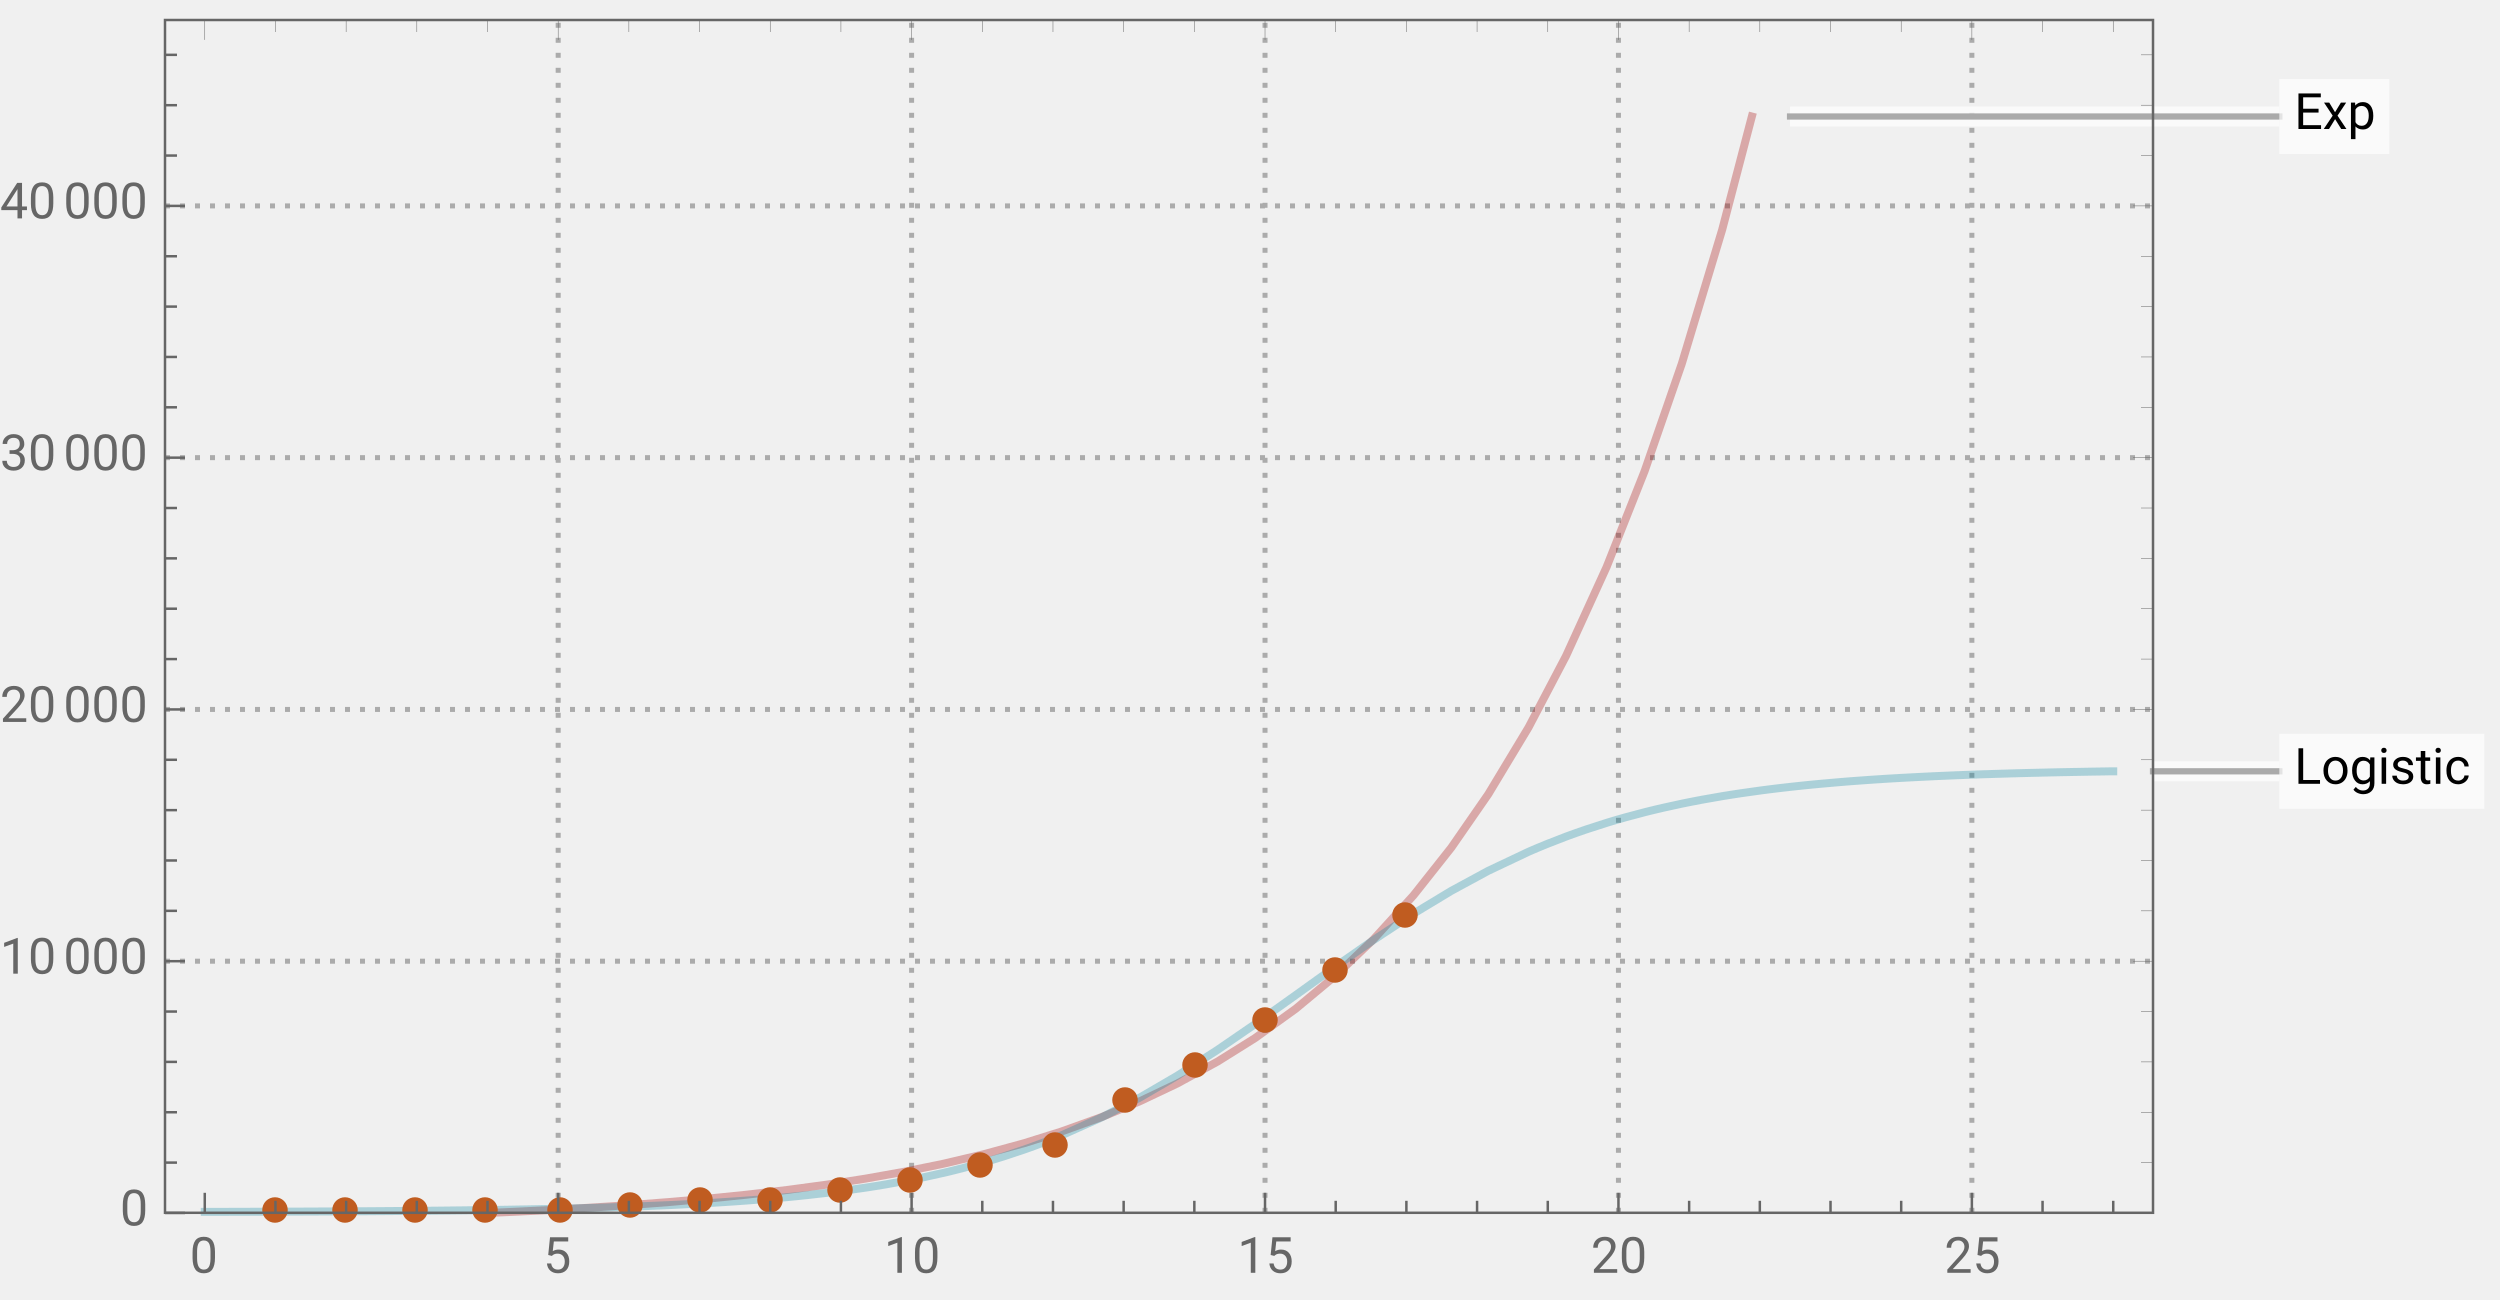
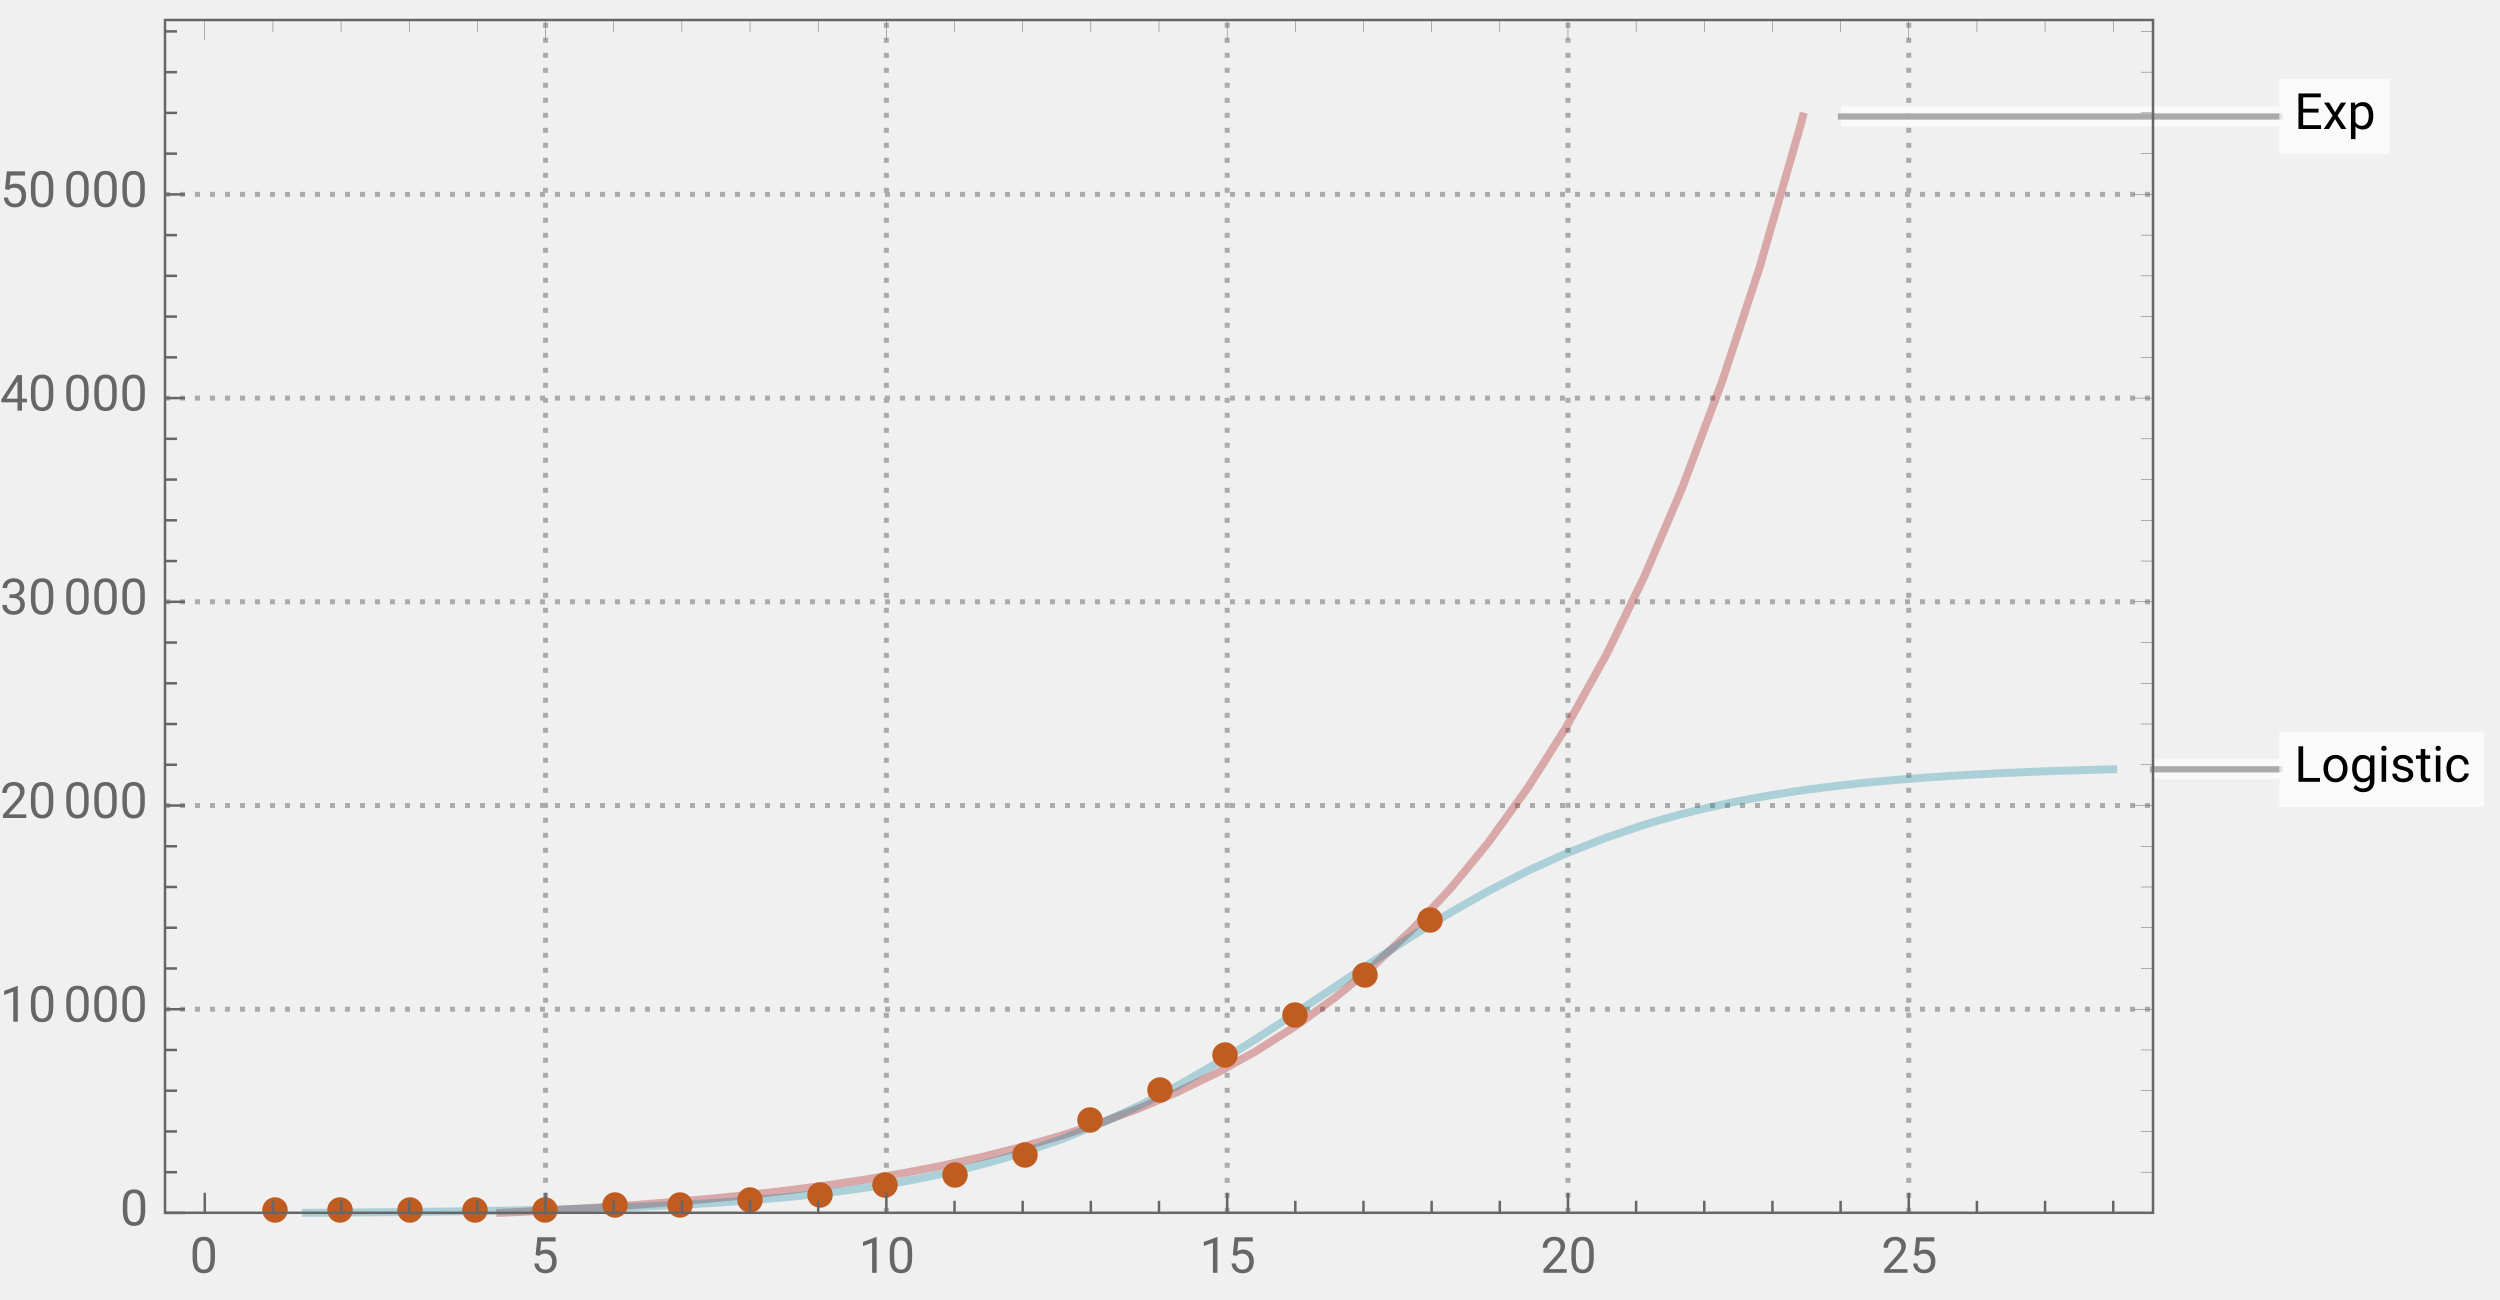
<svg xmlns="http://www.w3.org/2000/svg" xmlns:xlink="http://www.w3.org/1999/xlink" width="500pt" height="260pt" viewBox="0 0 500 260">
  <defs>
    <symbol overflow="visible" id="a">
      <path d="M1.766-.766h3.37V0H.825v-7.11h.942zm0 0" />
    </symbol>
    <symbol overflow="visible" id="b">
      <path d="M.445-2.691c0-.516.102-.98.305-1.395a2.25 2.25 0 01.848-.957c.363-.227.777-.34 1.246-.34.719 0 1.3.25 1.742.75.445.496.668 1.16.668 1.985v.066c0 .512-.098.977-.297 1.383a2.24 2.24 0 01-.844.957 2.35 2.35 0 01-1.261.34c-.715 0-1.297-.25-1.743-.746-.445-.5-.664-1.157-.664-1.977zm.907.109c0 .586.136 1.055.41 1.41.27.356.633.531 1.09.531.46 0 .824-.18 1.093-.539.27-.36.407-.863.407-1.511 0-.579-.137-1.047-.415-1.407a1.312 1.312 0 00-1.093-.543c-.446 0-.809.18-1.082.536-.274.355-.41.863-.41 1.523zm0 0" />
    </symbol>
    <symbol overflow="visible" id="c">
      <path d="M.469-2.688c0-.82.191-1.476.57-1.964.383-.485.887-.73 1.516-.73.644 0 1.148.23 1.507.687l.043-.586h.825v5.156c0 .684-.2 1.219-.606 1.613-.406.395-.949.59-1.633.59a2.71 2.71 0 01-1.12-.242c-.364-.164-.641-.387-.833-.668l.469-.543c.387.477.86.719 1.418.719.441 0 .785-.125 1.031-.371.246-.246.367-.598.367-1.047v-.453c-.359.418-.855.625-1.48.625-.617 0-1.117-.25-1.5-.746-.383-.5-.574-1.18-.574-2.04zm.906.106c0 .594.125 1.062.367 1.402.246.34.586.512 1.028.512.57 0 .988-.262 1.253-.777V-3.86c-.277-.504-.691-.754-1.246-.754-.437 0-.78.168-1.027.511-.25.344-.375.848-.375 1.52zm0 0" />
    </symbol>
    <symbol overflow="visible" id="d">
      <path d="M1.664 0H.762v-5.281h.902zM.688-6.684c0-.148.046-.27.136-.37.09-.102.223-.153.395-.153.176 0 .312.05.402.152.09.102.137.223.137.371 0 .145-.047.27-.137.364-.09.097-.223.148-.402.148-.176 0-.305-.047-.395-.148a.518.518 0 01-.136-.364zm0 0" />
    </symbol>
    <symbol overflow="visible" id="e">
      <path d="M3.758-1.402a.659.659 0 00-.274-.567c-.183-.136-.504-.254-.96-.351-.458-.098-.82-.215-1.09-.352-.27-.137-.47-.297-.598-.488a1.161 1.161 0 01-.191-.672c0-.434.183-.8.55-1.098.367-.3.832-.453 1.403-.453.597 0 1.086.156 1.457.465.375.309.558.707.558 1.188h-.906c0-.247-.105-.461-.316-.641-.211-.18-.473-.27-.793-.27-.328 0-.586.075-.77.22a.666.666 0 00-.281.558c0 .218.086.383.258.496.172.11.484.215.937.316.45.102.817.219 1.094.36.281.14.488.308.625.507.133.196.203.434.203.72 0 .472-.191.85-.566 1.136-.38.285-.868.426-1.473.426-.422 0-.797-.075-1.121-.223a1.852 1.852 0 01-.766-.629 1.513 1.513 0 01-.273-.871h.902a.93.93 0 00.363.719c.227.18.528.265.895.265.344 0 .617-.066.824-.207a.635.635 0 00.309-.554zm0 0" />
    </symbol>
    <symbol overflow="visible" id="f">
      <path d="M1.91-6.563v1.282h.985v.695H1.91v3.277c0 .211.043.371.13.477.089.105.237.16.452.16.102 0 .246-.023.43-.062V0a2.573 2.573 0 01-.695.098c-.403 0-.707-.121-.914-.368-.204-.242-.305-.59-.305-1.039v-3.277H.043v-.695h.965v-1.282zm0 0" />
    </symbol>
    <symbol overflow="visible" id="g">
      <path d="M2.805-.64a1.3 1.3 0 00.843-.294 1.01 1.01 0 00.399-.73h.855c-.015.3-.12.59-.312.863a2.03 2.03 0 01-.77.653 2.2 2.2 0 01-1.015.246c-.72 0-1.293-.239-1.72-.72C.66-1.101.45-1.757.45-2.593v-.148c0-.516.094-.973.285-1.375.188-.399.457-.711.813-.93.351-.223.77-.336 1.25-.336.594 0 1.086.18 1.476.535.395.356.602.817.63 1.38h-.856a1.238 1.238 0 00-.387-.84 1.217 1.217 0 00-.863-.333c-.457 0-.813.168-1.067.496-.253.332-.378.81-.378 1.434v.172c0 .61.125 1.078.375 1.406.25.328.609.492 1.078.492zm0 0" />
    </symbol>
    <symbol overflow="visible" id="h">
      <path d="M4.844-3.285H1.762v2.52h3.582V0H.824v-7.11h4.469v.774H1.762v2.281h3.082zm0 0" />
    </symbol>
    <symbol overflow="visible" id="i">
      <path d="M2.457-3.355l1.172-1.926h1.055l-1.73 2.61L4.733 0H3.691L2.47-1.977 1.25 0H.2l1.784-2.672-1.73-2.61h1.043zm0 0" />
    </symbol>
    <symbol overflow="visible" id="j">
      <path d="M5.148-2.582c0 .805-.187 1.45-.554 1.941-.367.493-.864.739-1.492.739-.641 0-1.149-.203-1.516-.61v2.543H.684V-5.28h.824l.047.586c.367-.457.875-.688 1.53-.688.634 0 1.138.242 1.509.719.367.48.554 1.144.554 2zm-.906-.106c0-.593-.125-1.062-.379-1.41-.254-.343-.601-.515-1.047-.515-.546 0-.957.242-1.23.726v2.524c.27.48.684.722 1.242.722.434 0 .777-.171 1.031-.515.258-.344.383-.852.383-1.532zm0 0" />
    </symbol>
    <symbol overflow="visible" id="k">
      <path d="M5.047-3.031c0 1.058-.18 1.844-.54 2.36-.362.51-.925.769-1.694.769-.758 0-1.32-.25-1.684-.754C.766-1.16.574-1.91.562-2.91v-1.207c0-1.043.18-1.82.54-2.328.363-.508.93-.762 1.703-.762.765 0 1.328.246 1.687.734.36.489.547 1.246.555 2.27zm-.902-1.235c0-.765-.106-1.324-.32-1.675-.216-.348-.555-.524-1.02-.524-.465 0-.801.176-1.012.524-.211.347-.32.882-.328 1.605v1.445c0 .77.113 1.336.336 1.704.222.367.558.546 1.012.546.445 0 .777-.171.992-.515.218-.344.332-.89.34-1.633zm0 0" />
    </symbol>
    <symbol overflow="visible" id="l">
      <path d="M1.008-3.563l.36-3.546h3.64v.836H2.133l-.215 1.937a2.32 2.32 0 011.187-.309c.649 0 1.16.215 1.543.645.383.426.57 1.004.57 1.734 0 .735-.195 1.309-.593 1.73-.395.423-.945.634-1.656.634-.63 0-1.14-.176-1.54-.524C1.032-.773.81-1.254.75-1.87h.855c.055.406.2.715.434.922.234.207.547.308.93.308.422 0 .75-.14.988-.43.238-.284.36-.679.36-1.187 0-.472-.13-.855-.387-1.144-.258-.285-.606-.43-1.035-.43-.395 0-.704.086-.926.258l-.242.195zm0 0" />
    </symbol>
    <symbol overflow="visible" id="m">
      <path d="M3.559 0h-.907v-6.02l-1.824.668v-.82l2.59-.973h.14zm0 0" />
    </symbol>
    <symbol overflow="visible" id="n">
      <path d="M5.25 0H.59v-.648l2.46-2.735c.364-.414.618-.75.755-1.008.14-.257.21-.527.21-.804 0-.371-.113-.676-.34-.914-.222-.239-.523-.356-.898-.356-.449 0-.797.13-1.047.383-.25.254-.37.613-.37 1.066H.452c0-.652.211-1.183.633-1.586.422-.402.984-.605 1.691-.605.66 0 1.184.172 1.567.52.386.347.578.808.578 1.382 0 .703-.445 1.535-1.336 2.5L1.68-.738h3.57zm0 0" />
    </symbol>
    <symbol overflow="visible" id="o">
      <path d="M1.906-3.992h.676c.426-.008.762-.121 1.008-.34.242-.219.363-.512.363-.883 0-.832-.414-1.25-1.242-1.25-.39 0-.703.113-.938.336-.23.223-.347.516-.347.887H.523c0-.563.204-1.031.618-1.406.41-.372.933-.559 1.57-.559.672 0 1.195.176 1.578.531.379.356.57.848.57 1.48 0 .31-.101.61-.3.9a1.81 1.81 0 01-.817.648c.39.125.692.328.903.617.214.285.32.636.32 1.047 0 .64-.207 1.144-.625 1.52-.418.374-.957.562-1.625.562s-1.211-.18-1.63-.543c-.417-.36-.624-.836-.624-1.43h.906c0 .375.121.672.367.898.243.227.57.336.98.336.438 0 .77-.113 1-.34.231-.23.349-.554.349-.98 0-.414-.125-.734-.383-.953-.254-.223-.618-.336-1.098-.344h-.676zm0 0" />
    </symbol>
    <symbol overflow="visible" id="p">
      <path d="M4.406-2.387h.985v.739h-.985V0h-.91v-1.648H.258v-.536L3.44-7.109h.965zm-3.12 0h2.21v-3.488l-.105.195zm0 0" />
    </symbol>
  </defs>
-   <path d="M111.637 242.559V4m70.683 238.559V4m70.684 238.559V4m70.687 238.559V4m70.684 238.559V4M33 192.238h397.602M33 141.887h397.602M33 91.531h397.602M33 41.18h397.602" fill="none" stroke="#666" stroke-opacity=".5" stroke-dasharray="1,2" stroke-miterlimit="3.25" />
-   <path d="M98.3 242.559l5.044-.223 7.472-.379 8.102-.477 7.562-.507 7.41-.57 8.048-.712 7.503-.765 8.137-.95 7.988-1.078 7.446-1.156 8.082-1.441 7.539-1.543 8.172-1.93 8.02-2.187 7.484-2.344 8.117-2.922 7.574-3.14 7.426-3.52 8.058-4.387 7.52-4.707 8.148-5.871 8-6.66 7.461-7.13 8.094-8.894 7.555-9.543 7.406-10.699 8.035-13.332L313.2 131.2l8.13-17.82 7.589-19.152 7.437-21.48 8.07-26.774 5.946-22.672" fill="none" stroke-width="1.6" stroke-linecap="square" stroke="#a60000" stroke-opacity=".3" stroke-miterlimit="3.25" />
-   <path d="M40.953 242.379h.469l.465-.004h.937l1.875-.004.117-.004h.817l.937-.004 1.875-.004h.508l.508-.004 1.016-.003 2.027-.004h.129l.125-.004h.762l3.046-.012h.239l.234-.004h.477l.945-.004 1.898-.008h.235l.238-.004h.473l.949-.003 1.898-.012h.465l.465-.004.926-.004 1.86-.012h.464l.465-.004.93-.003 1.859-.012h.125l.129-.004h.25l.504-.004 1.008-.004 2.015-.016h.254l.25-.003.508-.004 3.023-.024h.235l.234-.004.473-.004.941-.007 1.88-.016h.116l.121-.004h.235l.468-.004.942-.012 1.883-.015.125-.004h.129l.254-.004.511-.004 3.059-.035h.129l.125-.004.254-.004.511-.004 1.02-.012 2.039-.027.125-.004h.125l.75-.011 1.004-.012 2-.031h.125l.125-.004.25-.004.504-.008 1-.016 2-.035h.117l.117-.004.234-.004.465-.007.934-.016 1.871-.035.113-.004h.118l.234-.004.469-.012 2.8-.058.125-.004h.13l.25-.008.507-.012 1.012-.023 2.027-.047.25-.008.254-.008.508-.011 1.012-.028 2.027-.054.234-.008.239-.008.472-.012.946-.027 1.89-.063.235-.007.238-.004.473-.016.945-.035 1.89-.067.114-.004.117-.003.23-.008.465-.016.926-.035 1.852-.074.117-.004.117-.008.23-.008.465-.02.926-.038 1.852-.082.129-.008.125-.004.25-.012.503-.023 1.004-.051 2.012-.102.125-.004.125-.007.254-.012.5-.027 1.008-.055 2.012-.117.117-.004.351-.024.469-.027.938-.059 1.875-.12.468-.032.473-.031.937-.063 1.875-.136.13-.012.124-.008.762-.058 1.02-.079 2.03-.168.13-.007.129-.012.254-.024.507-.042 1.016-.09 2.035-.188.5-.047.496-.05 1-.098 1.996-.211 3.996-.453.114-.016.117-.015.234-.028 1.395-.176 1.863-.242 3.723-.531.129-.02.125-.02.254-.038.503-.078 1.008-.16 2.024-.329 4.039-.726.117-.02.351-.07.473-.09.942-.183 1.886-.387 3.77-.836.129-.027.125-.032.258-.058.511-.121 1.02-.25 2.043-.516 4.086-1.117.25-.07.25-.075.5-.144 1.004-.301 2.007-.621 4.008-1.336.117-.043.118-.04.234-.085.469-.164.933-.336 1.871-.7 3.743-1.484 8.117-3.64 7.574-3.934 7.426-4.332 8.058-5.172 7.52-5.164 8.148-5.812 8-5.739 7.461-5.21 8.094-5.333 7.555-4.562 7.406-4.012 8.035-3.8.938-.407.937-.398 1.871-.77 3.75-1.457.13-.047.124-.047.254-.093 1.523-.551 2.032-.703 4.066-1.313.117-.035.118-.039.238-.07.476-.145.946-.281 1.898-.543 3.797-1.008.113-.031.117-.027.235-.059.465-.117.93-.227 1.859-.437 3.718-.813.13-.027.124-.024.25-.05.508-.106 1.008-.199 2.016-.387 4.035-.707.12-.02.352-.058.47-.074.945-.152 1.882-.286 3.766-.53.125-.016.129-.02.254-.031.511-.067 1.02-.132 2.043-.247.125-.015.129-.016.254-.027.512-.059 1.019-.117 2.04-.219.124-.015.125-.012.254-.027.5-.051 1-.098 2.004-.191 4.008-.352.117-.008.117-.011.234-.016.465-.039.934-.074 1.871-.14.234-.016.23-.016.47-.035.933-.067 1.871-.125.125-.007.13-.008.25-.016.507-.035 1.012-.063 2.027-.117.129-.008.125-.007.254-.016.508-.027 1.011-.055 2.028-.105.117-.008.117-.004.238-.012 1.418-.07 1.891-.09 3.785-.16.117-.004.114-.004.234-.008.46-.02.93-.035 1.856-.066.113-.004.118-.004.23-.011.465-.016.926-.031 1.855-.059.125-.004.129-.004.25-.008.504-.015 1.004-.031 2.015-.059.125-.004h.125l.25-.008.504-.015 1.008-.028 2.012-.047.234-.007.235-.004 1.406-.035 1.879-.043h.117l.117-.004.235-.004.472-.012.938-.02 1.879-.035.129-.004.132-.003.786-.012 1.046-.02 2.098-.039h.129l.133-.004 1.832-.027.133-.004h.128l.262-.004.528-.008.128-.004h.133l.262-.003.129-.004h.133l.129-.004h.132" fill="none" stroke-width="1.6" stroke-linecap="square" stroke="#0d86a0" stroke-opacity=".3" stroke-miterlimit="3.25" />
-   <path d="M430.602 154.262h25.265" fill="none" stroke-width="4" stroke-linejoin="round" stroke="#fff" stroke-opacity=".667" stroke-miterlimit="3.25" />
-   <path d="M430.602 154.262h25.265" fill="none" stroke-width="1.25" stroke-linecap="square" stroke="#aaa" stroke-miterlimit="3.25" />
-   <path d="M496.867 146.762v15h-41v-15zm0 0" fill="#fff" fill-opacity=".667" />
-   <use xlink:href="#a" x="458.868" y="156.76" />
-   <use xlink:href="#b" x="464.249" y="156.76" />
-   <use xlink:href="#c" x="469.952" y="156.76" />
-   <use xlink:href="#d" x="475.562" y="156.76" />
-   <use xlink:href="#e" x="477.989" y="156.76" />
-   <use xlink:href="#f" x="483.145" y="156.76" />
-   <use xlink:href="#d" x="486.412" y="156.76" />
-   <use xlink:href="#g" x="488.839" y="156.76" />
-   <path d="M358.008 23.3h97.86" fill="none" stroke-width="4" stroke-linejoin="round" stroke="#fff" stroke-opacity=".667" stroke-miterlimit="3.25" />
-   <path d="M358.008 23.3h97.86" fill="none" stroke-width="1.25" stroke-linecap="square" stroke="#aaa" stroke-miterlimit="3.25" />
+   <path d="M109.113 242.559V4m68.16 238.559V4m68.161 238.559V4m68.16 238.559V4m68.16 238.559V4M33 201.844h397.602M33 161.102h397.602M33 120.36h397.602M33 79.617h397.602M33 38.875h397.602" fill="none" stroke="#666" stroke-opacity=".5" stroke-dasharray="1,2" stroke-miterlimit="3.25" />
+   <path d="M100.063 242.559l3.28-.149 7.473-.39 8.102-.48 7.562-.513 7.41-.57 8.048-.703 7.503-.75 8.137-.926 7.988-1.043 7.446-1.11 8.082-1.366 7.539-1.461 8.172-1.805 8.02-2.027 7.484-2.16 8.117-2.668L228 221.59l7.426-3.164 8.058-3.914 7.52-4.164 8.148-5.153 8-5.793 7.461-6.16 8.094-7.613 7.555-8.113 7.406-9.02 8.035-11.148 7.496-11.86 8.13-14.668 7.589-15.636 7.437-17.399 8.07-21.515 7.536-22.907 8.16-28.332.438-1.73" fill="none" stroke-width="1.6" stroke-linecap="square" stroke="#a60000" stroke-opacity=".3" stroke-miterlimit="3.25" />
+   <path d="M61.195 242.559l2.957-.016h.114l.117-.004h.234l.465-.004.926-.004 1.86-.015h.464l3.254-.028h.254l.25-.004 3.527-.027 4.035-.039h.118l.117-.004h.234l.473-.008.941-.008 1.88-.02.116-.003h.121l.235-.004.468-.004 2.825-.035h.125l.129-.004h.254l.511-.008 1.02-.011 2.039-.032h.129l.125-.004.254-.003.511-.004 3.059-.047.125-.004h.125l.25-.004.5-.012 1.004-.015 2-.036 4.004-.074.234-.008.234-.004.465-.007.934-.02 1.871-.043 3.734-.09h.125l.13-.004.25-.007.507-.012 1.012-.027 2.027-.055 4.051-.125.234-.008.239-.004 1.418-.047 1.89-.066 3.781-.145.114-.004.117-.003.23-.012.465-.016.926-.039 1.852-.082 3.707-.172.129-.008.125-.004.25-.011.503-.028 1.004-.05 2.012-.11 4.024-.234.937-.063.938-.058 1.875-.125 3.753-.274.13-.011.124-.008.254-.024.508-.039 1.02-.082 2.03-.168 4.071-.37.25-.024.25-.028.496-.046 1-.102 1.996-.21 3.996-.454.114-.012.117-.015.234-.028 1.395-.175 1.863-.239 3.723-.52.129-.019.125-.02.254-.035.503-.078 1.008-.152 2.024-.32 4.039-.696.117-.023.117-.02.234-.043.473-.085.942-.18 1.886-.363 3.77-.79.129-.027.125-.027.258-.059.511-.113 1.02-.23 2.043-.481 4.086-1.035.125-.035.125-.032.25-.07.5-.133 1.004-.277 2.007-.57 4.008-1.223 7.485-2.582 8.117-3.27L228 221.06l7.426-3.864 8.058-4.625 7.52-4.656 8.148-5.316 8-5.352 7.461-4.976 8.094-5.243 7.555-4.625 7.406-4.199 8.035-4.117 7.496-3.399 8.13-3.199 7.589-2.547.113-.035.352-.105 1.394-.422 1.86-.54 3.718-1.015.13-.031.124-.031.25-.067.508-.129 1.008-.254 2.016-.492 4.035-.91.12-.027.118-.024.234-.05.47-.098.945-.195 1.882-.38 3.766-.702.125-.024.129-.02.254-.046.511-.09 1.02-.172 2.043-.336 4.078-.621.125-.016.125-.02.254-.034.5-.07 1-.137 2.004-.266 4.008-.492.117-.012.117-.016.234-.027.465-.05.934-.106 1.871-.2 3.738-.37.125-.012.13-.016.25-.023.507-.047 1.012-.09 2.027-.176 4.055-.324.234-.016.238-.02.473-.034 2.836-.2 3.785-.242.117-.004.114-.007.234-.016.46-.027.93-.055 1.856-.102 3.707-.191.125-.008.129-.008.25-.011.504-.024 1.004-.047 2.015-.09 4.024-.167.469-.016.468-.02.938-.035 1.879-.066 3.758-.125.129-.004.132-.004 1.832-.055 2.098-.058.129-.004.133-.004.261-.008.524-.012 1.047-.03h.133l.128-.005.262-.008.528-.011.128-.004.133-.004.262-.008.129-.004h.133l.129-.004.132-.004" fill="none" stroke-width="1.6" stroke-linecap="square" stroke="#0d86a0" stroke-opacity=".3" stroke-miterlimit="3.25" />
+   <path d="M430.602 153.86h25.265" fill="none" stroke-width="4" stroke-linejoin="round" stroke="#fff" stroke-opacity=".667" stroke-miterlimit="3.25" />
+   <path d="M430.602 153.86h25.265" fill="none" stroke-width="1.25" stroke-linecap="square" stroke="#aaa" stroke-miterlimit="3.25" />
+   <path d="M496.867 146.36v15h-41v-15zm0 0" fill="#fff" fill-opacity=".667" />
+   <use xlink:href="#a" x="458.868" y="156.359" />
+   <use xlink:href="#b" x="464.249" y="156.359" />
+   <use xlink:href="#c" x="469.952" y="156.359" />
+   <use xlink:href="#d" x="475.562" y="156.359" />
+   <use xlink:href="#e" x="477.989" y="156.359" />
+   <use xlink:href="#f" x="483.145" y="156.359" />
+   <use xlink:href="#d" x="486.412" y="156.359" />
+   <use xlink:href="#g" x="488.839" y="156.359" />
+   <path d="M368.191 23.3h87.676" fill="none" stroke-width="4" stroke-linejoin="round" stroke="#fff" stroke-opacity=".667" stroke-miterlimit="3.25" />
+   <path d="M368.191 23.3h87.676" fill="none" stroke-width="1.25" stroke-linecap="square" stroke="#aaa" stroke-miterlimit="3.25" />
  <path d="M477.867 15.8v15h-22v-15zm0 0" fill="#fff" fill-opacity=".667" />
  <use xlink:href="#h" x="458.868" y="25.8" />
  <use xlink:href="#i" x="464.551" y="25.8" />
  <use xlink:href="#j" x="469.507" y="25.8" />
-   <path d="M57.55 242c0-.676-.269-1.324-.745-1.805A2.565 2.565 0 0055 239.45c-.676 0-1.324.27-1.805.746A2.565 2.565 0 0052.45 242c0 .676.27 1.324.746 1.805.48.476 1.13.746 1.805.746.676 0 1.324-.27 1.805-.746.476-.48.746-1.13.746-1.805zm14 0c0-.676-.269-1.324-.745-1.805A2.565 2.565 0 0069 239.45c-.676 0-1.324.27-1.805.746A2.565 2.565 0 0066.45 242c0 .676.27 1.324.746 1.805.48.476 1.13.746 1.805.746.676 0 1.324-.27 1.805-.746.476-.48.746-1.13.746-1.805zm14 0c0-.676-.269-1.324-.745-1.805A2.565 2.565 0 0083 239.45c-.676 0-1.324.27-1.805.746A2.565 2.565 0 0080.45 242c0 .676.27 1.324.746 1.805.48.476 1.13.746 1.805.746.676 0 1.324-.27 1.805-.746.476-.48.746-1.13.746-1.805zm14 0c0-.676-.269-1.324-.745-1.805A2.565 2.565 0 0097 239.45c-.676 0-1.324.27-1.805.746A2.565 2.565 0 0094.45 242c0 .676.27 1.324.746 1.805.48.476 1.13.746 1.805.746.676 0 1.324-.27 1.805-.746.476-.48.746-1.13.746-1.805zm15 0c0-.676-.269-1.324-.745-1.805a2.565 2.565 0 00-1.805-.746c-.676 0-1.324.27-1.805.746a2.565 2.565 0 00-.746 1.805c0 .676.27 1.324.746 1.805.48.476 1.13.746 1.805.746.676 0 1.324-.27 1.805-.746.476-.48.746-1.13.746-1.805zm14-1c0-.676-.269-1.324-.745-1.805a2.565 2.565 0 00-1.805-.746c-.676 0-1.324.27-1.805.746a2.565 2.565 0 00-.746 1.805c0 .676.27 1.324.746 1.805.48.476 1.13.746 1.805.746.676 0 1.324-.27 1.805-.746.476-.48.746-1.13.746-1.805zm14-1c0-.676-.269-1.324-.745-1.805a2.565 2.565 0 00-1.805-.746c-.676 0-1.324.27-1.805.746a2.565 2.565 0 00-.746 1.805c0 .676.27 1.324.746 1.805.48.476 1.13.746 1.805.746.676 0 1.324-.27 1.805-.746.476-.48.746-1.13.746-1.805zm14 0c0-.676-.269-1.324-.745-1.805a2.565 2.565 0 00-1.805-.746c-.676 0-1.324.27-1.805.746a2.565 2.565 0 00-.746 1.805c0 .676.27 1.324.746 1.805.48.476 1.13.746 1.805.746.676 0 1.324-.27 1.805-.746.476-.48.746-1.13.746-1.805zm14-2c0-.676-.269-1.324-.745-1.805a2.565 2.565 0 00-1.805-.746c-.676 0-1.324.27-1.805.746a2.565 2.565 0 00-.746 1.805c0 .676.27 1.324.746 1.805.48.476 1.13.746 1.805.746.676 0 1.324-.27 1.805-.746.476-.48.746-1.13.746-1.805zm14-2c0-.676-.269-1.324-.745-1.805a2.565 2.565 0 00-1.805-.746c-.676 0-1.324.27-1.805.746a2.565 2.565 0 00-.746 1.805c0 .676.27 1.324.746 1.805.48.476 1.13.746 1.805.746.676 0 1.324-.27 1.805-.746.476-.48.746-1.13.746-1.805zm14-3c0-.676-.269-1.324-.745-1.805a2.565 2.565 0 00-1.805-.746c-.676 0-1.324.27-1.805.746a2.565 2.565 0 00-.746 1.805c0 .676.27 1.324.746 1.805.48.476 1.13.746 1.805.746.676 0 1.324-.27 1.805-.746.476-.48.746-1.13.746-1.805zm15-4c0-.676-.269-1.324-.745-1.805a2.565 2.565 0 00-1.805-.746c-.676 0-1.324.27-1.805.746a2.565 2.565 0 00-.746 1.805c0 .676.27 1.324.746 1.805.48.476 1.13.746 1.805.746.676 0 1.324-.27 1.805-.746.476-.48.746-1.13.746-1.805zm14-9c0-.676-.269-1.324-.745-1.805a2.565 2.565 0 00-1.805-.746c-.676 0-1.324.27-1.805.746a2.565 2.565 0 00-.746 1.805c0 .676.27 1.324.746 1.805.48.476 1.13.746 1.805.746.676 0 1.324-.27 1.805-.746.476-.48.746-1.13.746-1.805zm14-7c0-.676-.269-1.324-.745-1.805a2.565 2.565 0 00-1.805-.746c-.676 0-1.324.27-1.805.746a2.565 2.565 0 00-.746 1.805c0 .676.27 1.324.746 1.805.48.476 1.13.746 1.805.746.676 0 1.324-.27 1.805-.746.476-.48.746-1.13.746-1.805zm14-9c0-.676-.269-1.324-.745-1.805a2.565 2.565 0 00-1.805-.746c-.676 0-1.324.27-1.805.746a2.565 2.565 0 00-.746 1.805c0 .676.27 1.324.746 1.805.48.476 1.13.746 1.805.746.676 0 1.324-.27 1.805-.746.476-.48.746-1.13.746-1.805zm14-10c0-.676-.269-1.324-.745-1.805a2.565 2.565 0 00-1.805-.746c-.676 0-1.324.27-1.805.746a2.565 2.565 0 00-.746 1.805c0 .676.27 1.324.746 1.805.48.476 1.13.746 1.805.746.676 0 1.324-.27 1.805-.746.476-.48.746-1.13.746-1.805zm14-11c0-.676-.269-1.324-.745-1.805a2.565 2.565 0 00-1.805-.746c-.676 0-1.324.27-1.805.746a2.565 2.565 0 00-.746 1.805c0 .676.27 1.324.746 1.805.48.476 1.13.746 1.805.746.676 0 1.324-.27 1.805-.746.476-.48.746-1.13.746-1.805zm0 0" fill-rule="evenodd" fill="#c05c20" />
+   <path d="M57.55 242c0-.676-.269-1.324-.745-1.805A2.565 2.565 0 0055 239.45c-.676 0-1.324.27-1.805.746A2.565 2.565 0 0052.45 242c0 .676.27 1.324.746 1.805.48.476 1.13.746 1.805.746.676 0 1.324-.27 1.805-.746.476-.48.746-1.13.746-1.805zm13 0c0-.676-.269-1.324-.745-1.805A2.565 2.565 0 0068 239.45c-.676 0-1.324.27-1.805.746A2.565 2.565 0 0065.45 242c0 .676.27 1.324.746 1.805.48.476 1.13.746 1.805.746.676 0 1.324-.27 1.805-.746.476-.48.746-1.13.746-1.805zm14 0c0-.676-.269-1.324-.745-1.805A2.565 2.565 0 0082 239.45c-.676 0-1.324.27-1.805.746A2.565 2.565 0 0079.45 242c0 .676.27 1.324.746 1.805.48.476 1.13.746 1.805.746.676 0 1.324-.27 1.805-.746.476-.48.746-1.13.746-1.805zm13 0c0-.676-.269-1.324-.745-1.805A2.565 2.565 0 0095 239.45c-.676 0-1.324.27-1.805.746A2.565 2.565 0 0092.45 242c0 .676.27 1.324.746 1.805.48.476 1.13.746 1.805.746.676 0 1.324-.27 1.805-.746.476-.48.746-1.13.746-1.805zm14 0c0-.676-.269-1.324-.745-1.805a2.565 2.565 0 00-1.805-.746c-.676 0-1.324.27-1.805.746a2.565 2.565 0 00-.746 1.805c0 .676.27 1.324.746 1.805.48.476 1.13.746 1.805.746.676 0 1.324-.27 1.805-.746.476-.48.746-1.13.746-1.805zm14-1c0-.676-.269-1.324-.745-1.805a2.565 2.565 0 00-1.805-.746c-.676 0-1.324.27-1.805.746a2.565 2.565 0 00-.746 1.805c0 .676.27 1.324.746 1.805.48.476 1.13.746 1.805.746.676 0 1.324-.27 1.805-.746.476-.48.746-1.13.746-1.805zm13 0c0-.676-.269-1.324-.745-1.805a2.565 2.565 0 00-1.805-.746c-.676 0-1.324.27-1.805.746a2.565 2.565 0 00-.746 1.805c0 .676.27 1.324.746 1.805.48.476 1.13.746 1.805.746.676 0 1.324-.27 1.805-.746.476-.48.746-1.13.746-1.805zm14-1c0-.676-.269-1.324-.745-1.805a2.565 2.565 0 00-1.805-.746c-.676 0-1.324.27-1.805.746a2.565 2.565 0 00-.746 1.805c0 .676.27 1.324.746 1.805.48.476 1.13.746 1.805.746.676 0 1.324-.27 1.805-.746.476-.48.746-1.13.746-1.805zm14-1c0-.676-.269-1.324-.745-1.805a2.565 2.565 0 00-1.805-.746c-.676 0-1.324.27-1.805.746a2.565 2.565 0 00-.746 1.805c0 .676.27 1.324.746 1.805.48.476 1.13.746 1.805.746.676 0 1.324-.27 1.805-.746.476-.48.746-1.13.746-1.805zm13-2c0-.676-.269-1.324-.745-1.805a2.565 2.565 0 00-1.805-.746c-.676 0-1.324.27-1.805.746a2.565 2.565 0 00-.746 1.805c0 .676.27 1.324.746 1.805.48.476 1.13.746 1.805.746.676 0 1.324-.27 1.805-.746.476-.48.746-1.13.746-1.805zm14-2c0-.676-.269-1.324-.745-1.805a2.565 2.565 0 00-1.805-.746c-.676 0-1.324.27-1.805.746a2.565 2.565 0 00-.746 1.805c0 .676.27 1.324.746 1.805.48.476 1.13.746 1.805.746.676 0 1.324-.27 1.805-.746.476-.48.746-1.13.746-1.805zm14-4c0-.676-.269-1.324-.745-1.805a2.565 2.565 0 00-1.805-.746c-.676 0-1.324.27-1.805.746a2.565 2.565 0 00-.746 1.805c0 .676.27 1.324.746 1.805.48.476 1.13.746 1.805.746.676 0 1.324-.27 1.805-.746.476-.48.746-1.13.746-1.805zm13-7c0-.676-.269-1.324-.745-1.805a2.565 2.565 0 00-1.805-.746c-.676 0-1.324.27-1.805.746a2.565 2.565 0 00-.746 1.805c0 .676.27 1.324.746 1.805.48.476 1.13.746 1.805.746.676 0 1.324-.27 1.805-.746.476-.48.746-1.13.746-1.805zm14-6c0-.676-.269-1.324-.745-1.805a2.565 2.565 0 00-1.805-.746c-.676 0-1.324.27-1.805.746a2.565 2.565 0 00-.746 1.805c0 .676.27 1.324.746 1.805.48.476 1.13.746 1.805.746.676 0 1.324-.27 1.805-.746.476-.48.746-1.13.746-1.805zm13-7c0-.676-.269-1.324-.745-1.805a2.565 2.565 0 00-1.805-.746c-.676 0-1.324.27-1.805.746a2.565 2.565 0 00-.746 1.805c0 .676.27 1.324.746 1.805.48.476 1.13.746 1.805.746.676 0 1.324-.27 1.805-.746.476-.48.746-1.13.746-1.805zm14-8c0-.676-.269-1.324-.745-1.805a2.565 2.565 0 00-1.805-.746c-.676 0-1.324.27-1.805.746a2.565 2.565 0 00-.746 1.805c0 .676.27 1.324.746 1.805.48.476 1.13.746 1.805.746.676 0 1.324-.27 1.805-.746.476-.48.746-1.13.746-1.805zm14-8c0-.676-.269-1.324-.745-1.805a2.565 2.565 0 00-1.805-.746c-.676 0-1.324.27-1.805.746a2.565 2.565 0 00-.746 1.805c0 .676.27 1.324.746 1.805.48.476 1.13.746 1.805.746.676 0 1.324-.27 1.805-.746.476-.48.746-1.13.746-1.805zm13-11c0-.676-.269-1.324-.745-1.805a2.565 2.565 0 00-1.805-.746c-.676 0-1.324.27-1.805.746a2.565 2.565 0 00-.746 1.805c0 .676.27 1.324.746 1.805.48.476 1.13.746 1.805.746.676 0 1.324-.27 1.805-.746.476-.48.746-1.13.746-1.805zm0 0" fill-rule="evenodd" fill="#c05c20" />
  <path d="M430.602 242.559H33m0 0V4m0 0h397.602m0 0v238.559" fill="none" stroke-width=".5" stroke-linecap="square" stroke="#666" stroke-miterlimit="3.25" />
  <path d="M40.953 242.559v-4" fill="none" stroke-width=".5" stroke="#666" stroke-miterlimit="3.25" />
  <use xlink:href="#k" x="37.952" y="254.56" fill="#666" />
-   <path d="M55.09 242.559v-2.399m14.137 2.399v-2.399m14.136 2.399v-2.399m14.137 2.399v-2.399m14.137 2.399v-4" fill="none" stroke-width=".5" stroke="#666" stroke-miterlimit="3.25" />
-   <use xlink:href="#l" x="108.636" y="254.56" fill="#666" />
-   <path d="M125.773 242.559v-2.399m14.137 2.399v-2.399m14.137 2.399v-2.399m14.137 2.399v-2.399m14.136 2.399v-4" fill="none" stroke-width=".5" stroke="#666" stroke-miterlimit="3.25" />
+   <path d="M54.586 242.559v-2.399m13.629 2.399v-2.399m13.633 2.399v-2.399m13.632 2.399v-2.399m13.633 2.399v-4" fill="none" stroke-width=".5" stroke="#666" stroke-miterlimit="3.25" />
+   <use xlink:href="#l" x="106.112" y="254.56" fill="#666" />
+   <path d="M122.742 242.559v-2.399m13.633 2.399v-2.399m13.633 2.399v-2.399m13.632 2.399v-2.399m13.633 2.399v-4" fill="none" stroke-width=".5" stroke="#666" stroke-miterlimit="3.25" />
  <g fill="#666">
-     <use xlink:href="#m" x="176.821" y="254.56" />
-     <use xlink:href="#k" x="182.436" y="254.56" />
+     <use xlink:href="#m" x="171.772" y="254.56" />
+     <use xlink:href="#k" x="177.387" y="254.56" />
  </g>
-   <path d="M196.457 242.559v-2.399m14.137 2.399v-2.399m14.136 2.399v-2.399m14.137 2.399v-2.399m14.137 2.399v-4" fill="none" stroke-width=".5" stroke="#666" stroke-miterlimit="3.25" />
+   <path d="M190.902 242.559v-2.399m13.633 2.399v-2.399m13.633 2.399v-2.399m13.632 2.399v-2.399m13.634 2.399v-4" fill="none" stroke-width=".5" stroke="#666" stroke-miterlimit="3.25" />
  <g fill="#666">
-     <use xlink:href="#m" x="247.505" y="254.56" />
-     <use xlink:href="#l" x="253.121" y="254.56" />
+     <use xlink:href="#m" x="239.932" y="254.56" />
+     <use xlink:href="#l" x="245.547" y="254.56" />
  </g>
-   <path d="M267.14 242.559v-2.399m14.137 2.399v-2.399m14.137 2.399v-2.399m14.141 2.399v-2.399m14.136 2.399v-4" fill="none" stroke-width=".5" stroke="#666" stroke-miterlimit="3.25" />
+   <path d="M259.063 242.559v-2.399m13.632 2.399v-2.399m13.633 2.399v-2.399m13.632 2.399v-2.399m13.634 2.399v-4" fill="none" stroke-width=".5" stroke="#666" stroke-miterlimit="3.25" />
  <g fill="#666">
-     <use xlink:href="#n" x="318.19" y="254.56" />
-     <use xlink:href="#k" x="323.805" y="254.56" />
+     <use xlink:href="#n" x="308.092" y="254.56" />
+     <use xlink:href="#k" x="313.707" y="254.56" />
  </g>
-   <path d="M337.828 242.559v-2.399m14.137 2.399v-2.399m14.137 2.399v-2.399m14.136 2.399v-2.399m14.137 2.399v-4" fill="none" stroke-width=".5" stroke="#666" stroke-miterlimit="3.25" />
+   <path d="M327.223 242.559v-2.399m13.632 2.399v-2.399m13.633 2.399v-2.399m13.633 2.399v-2.399m13.633 2.399v-4" fill="none" stroke-width=".5" stroke="#666" stroke-miterlimit="3.25" />
  <g fill="#666">
-     <use xlink:href="#n" x="388.874" y="254.56" />
-     <use xlink:href="#l" x="394.489" y="254.56" />
+     <use xlink:href="#n" x="376.252" y="254.56" />
+     <use xlink:href="#l" x="381.867" y="254.56" />
  </g>
-   <path d="M408.512 242.559v-2.399m14.136 2.399v-2.399M33 242.59h4" fill="none" stroke-width=".5" stroke="#666" stroke-miterlimit="3.25" />
-   <use xlink:href="#k" x="24" y="245.09" fill="#666" />
-   <path d="M33 232.52h2.398M33 222.45h2.398M33 212.379h2.398M33 202.309h2.398M33 192.238h4" fill="none" stroke-width=".5" stroke="#666" stroke-miterlimit="3.25" />
+   <path d="M395.383 242.559v-2.399m13.633 2.399v-2.399m13.632 2.399v-2.399M33 242.586h4" fill="none" stroke-width=".5" stroke="#666" stroke-miterlimit="3.25" />
+   <use xlink:href="#k" x="24" y="245.084" fill="#666" />
+   <path d="M33 234.438h2.398M33 226.29h2.398M33 218.14h2.398M33 209.992h2.398M33 201.844h4" fill="none" stroke-width=".5" stroke="#666" stroke-miterlimit="3.25" />
  <g fill="#666">
-     <use xlink:href="#m" y="194.738" />
-     <use xlink:href="#k" x="5.615" y="194.738" />
+     <use xlink:href="#m" y="204.343" />
+     <use xlink:href="#k" x="5.615" y="204.343" />
  </g>
  <g fill="#666">
-     <use xlink:href="#k" x="12.686" y="194.738" />
-     <use xlink:href="#k" x="18.301" y="194.738" />
-     <use xlink:href="#k" x="23.916" y="194.738" />
+     <use xlink:href="#k" x="12.686" y="204.343" />
+     <use xlink:href="#k" x="18.301" y="204.343" />
+     <use xlink:href="#k" x="23.916" y="204.343" />
  </g>
-   <path d="M33 182.168h2.398M33 172.098h2.398M33 162.027h2.398M33 151.957h2.398M33 141.887h4" fill="none" stroke-width=".5" stroke="#666" stroke-miterlimit="3.25" />
+   <path d="M33 193.695h2.398M33 185.547h2.398M33 177.398h2.398M33 169.25h2.398M33 161.102h4" fill="none" stroke-width=".5" stroke="#666" stroke-miterlimit="3.25" />
  <g fill="#666">
-     <use xlink:href="#n" y="144.385" />
-     <use xlink:href="#k" x="5.615" y="144.385" />
+     <use xlink:href="#n" y="163.601" />
+     <use xlink:href="#k" x="5.615" y="163.601" />
  </g>
  <g fill="#666">
-     <use xlink:href="#k" x="12.686" y="144.385" />
-     <use xlink:href="#k" x="18.301" y="144.385" />
-     <use xlink:href="#k" x="23.916" y="144.385" />
+     <use xlink:href="#k" x="12.686" y="163.601" />
+     <use xlink:href="#k" x="18.301" y="163.601" />
+     <use xlink:href="#k" x="23.916" y="163.601" />
  </g>
-   <path d="M33 131.816h2.398M33 121.742h2.398M33 111.672h2.398M33 101.602h2.398M33 91.531h4" fill="none" stroke-width=".5" stroke="#666" stroke-miterlimit="3.25" />
+   <path d="M33 152.953h2.398M33 144.805h2.398M33 136.656h2.398M33 128.508h2.398M33 120.36h4" fill="none" stroke-width=".5" stroke="#666" stroke-miterlimit="3.25" />
  <g fill="#666">
-     <use xlink:href="#o" y="94.033" />
-     <use xlink:href="#k" x="5.615" y="94.033" />
+     <use xlink:href="#o" y="122.859" />
+     <use xlink:href="#k" x="5.615" y="122.859" />
  </g>
  <g fill="#666">
-     <use xlink:href="#k" x="12.686" y="94.033" />
-     <use xlink:href="#k" x="18.301" y="94.033" />
-     <use xlink:href="#k" x="23.916" y="94.033" />
+     <use xlink:href="#k" x="12.686" y="122.859" />
+     <use xlink:href="#k" x="18.301" y="122.859" />
+     <use xlink:href="#k" x="23.916" y="122.859" />
  </g>
-   <path d="M33 81.46h2.398M33 71.39h2.398M33 61.32h2.398M33 51.25h2.398M33 41.18h4" fill="none" stroke-width=".5" stroke="#666" stroke-miterlimit="3.25" />
+   <path d="M33 112.21h2.398M33 104.063h2.398M33 95.914h2.398M33 87.766h2.398M33 79.617h4" fill="none" stroke-width=".5" stroke="#666" stroke-miterlimit="3.25" />
  <g fill="#666">
-     <use xlink:href="#p" y="43.68" />
-     <use xlink:href="#k" x="5.615" y="43.68" />
+     <use xlink:href="#p" y="82.117" />
+     <use xlink:href="#k" x="5.615" y="82.117" />
  </g>
  <g fill="#666">
-     <use xlink:href="#k" x="12.686" y="43.68" />
-     <use xlink:href="#k" x="18.301" y="43.68" />
-     <use xlink:href="#k" x="23.916" y="43.68" />
+     <use xlink:href="#k" x="12.686" y="82.117" />
+     <use xlink:href="#k" x="18.301" y="82.117" />
+     <use xlink:href="#k" x="23.916" y="82.117" />
  </g>
-   <path d="M33 31.11h2.398M33 21.04h2.398M33 10.969h2.398" fill="none" stroke-width=".5" stroke="#666" stroke-miterlimit="3.25" />
-   <path d="M40.953 4v3.977M111.637 4v3.977M182.32 4v3.977M253.004 4v3.977M323.691 4v3.977M394.375 4v3.977M55.09 4v2.398M69.227 4v2.398M83.363 4v2.398M97.5 4v2.398M125.773 4v2.398M139.91 4v2.398M154.047 4v2.398M168.184 4v2.398M196.457 4v2.398M210.594 4v2.398M224.73 4v2.398M238.867 4v2.398M267.14 4v2.398M281.277 4v2.398M295.414 4v2.398M309.555 4v2.398M337.828 4v2.398M351.965 4v2.398M366.102 4v2.398M380.238 4v2.398M408.512 4v2.398M422.648 4v2.398m7.954 185.84h-3.977m3.977-50.351h-3.977m3.977-50.356h-3.977m3.977-50.351h-3.977m3.977 191.34h-2.403m2.403-10.07h-2.403m2.403-10.071h-2.403m2.403-10.07h-2.403m2.403-20.141h-2.403m2.403-10.07h-2.403m2.403-10.071h-2.403m2.403-10.07h-2.403m2.403-20.141h-2.403m2.403-10.074h-2.403m2.403-10.07h-2.403m2.403-10.07h-2.403m2.403-20.142h-2.403m2.403-10.07h-2.403m2.403-10.07h-2.403m2.403-10.07h-2.403m2.403-20.14h-2.403m2.403-10.07h-2.403m2.403-10.071h-2.403" fill="none" stroke-width=".1" stroke="#666" stroke-miterlimit="3.25" />
+   <path d="M33 71.469h2.398M33 63.32h2.398M33 55.172h2.398M33 47.023h2.398M33 38.875h4" fill="none" stroke-width=".5" stroke="#666" stroke-miterlimit="3.25" />
+   <g fill="#666">
+     <use xlink:href="#l" y="41.376" />
+     <use xlink:href="#k" x="5.615" y="41.376" />
+   </g>
+   <g fill="#666">
+     <use xlink:href="#k" x="12.686" y="41.376" />
+     <use xlink:href="#k" x="18.301" y="41.376" />
+     <use xlink:href="#k" x="23.916" y="41.376" />
+   </g>
+   <path d="M33 30.727h2.398M33 22.578h2.398M33 14.43h2.398M33 6.281h2.398" fill="none" stroke-width=".5" stroke="#666" stroke-miterlimit="3.25" />
+   <path d="M40.953 4v3.977M109.113 4v3.977M177.273 4v3.977M245.434 4v3.977M313.594 4v3.977M381.754 4v3.977M54.586 4v2.398M68.215 4v2.398M81.848 4v2.398M95.48 4v2.398M122.742 4v2.398M136.375 4v2.398M150.008 4v2.398M163.64 4v2.398M190.902 4v2.398M204.535 4v2.398M218.168 4v2.398M231.8 4v2.398M259.063 4v2.398M272.695 4v2.398M286.328 4v2.398M299.96 4v2.398M327.223 4v2.398M340.855 4v2.398M354.488 4v2.398M368.121 4v2.398M395.383 4v2.398M409.016 4v2.398M422.648 4v2.398m7.954 195.446h-3.977m3.977-40.742h-3.977m3.977-40.742h-3.977m3.977-40.743h-3.977m3.977-40.742h-3.977m3.977 195.563h-2.403m2.403-8.148h-2.403m2.403-8.15h-2.403m2.403-8.148h-2.403m2.403-16.297h-2.403m2.403-8.148h-2.403m2.403-8.149h-2.403m2.403-8.148h-2.403m2.403-16.297h-2.403m2.403-8.148h-2.403m2.403-8.149h-2.403m2.403-8.148h-2.403m2.403-16.298h-2.403m2.403-8.147h-2.403m2.403-8.149h-2.403m2.403-8.148h-2.403m2.403-16.297h-2.403m2.403-8.149h-2.403m2.403-8.148h-2.403m2.403-8.149h-2.403m2.403-16.296h-2.403m2.403-8.149h-2.403m2.403-8.148h-2.403m2.403-8.149h-2.403" fill="none" stroke-width=".1" stroke="#666" stroke-miterlimit="3.25" />
</svg>
